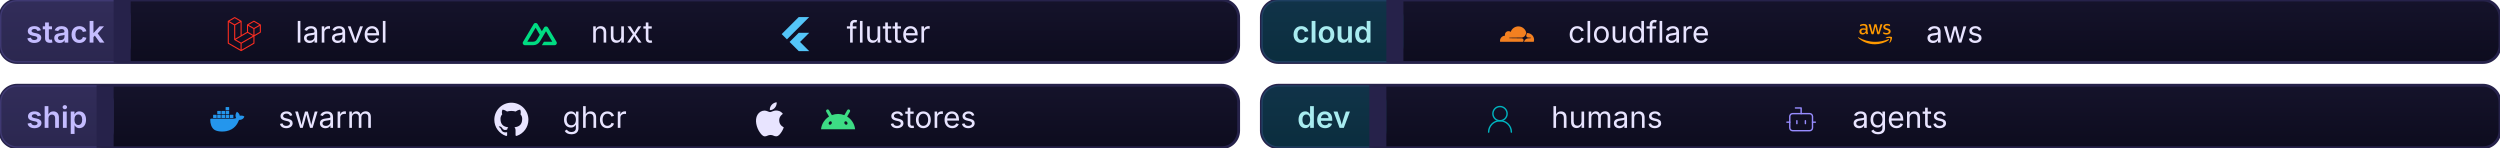
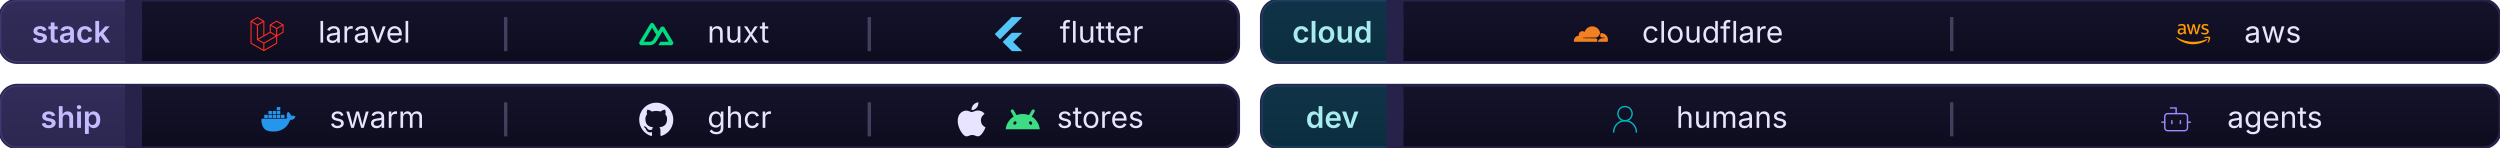
<svg xmlns="http://www.w3.org/2000/svg" width="880" height="52" viewBox="0 0 880 52" role="img" aria-label="Apeiron badges">
  <defs>
    <linearGradient id="b-fill" x1="0" y1="0" x2="0" y2="1">
      <stop offset="0%" stop-color="#15132b" />
      <stop offset="100%" stop-color="#0d0c1e" />
    </linearGradient>
  </defs>
  <g font-family="system-ui, -apple-system, sans-serif" font-size="10.5">
    <g>
      <rect width="436" height="22" rx="6" fill="url(#b-fill)" stroke="#26224a" />
-       <rect width="46" height="22" rx="6" fill="#988cff" fill-opacity="0.22" />
-       <rect x="40" width="6" height="22" fill="#26224a" />
-       <text x="23" y="15" text-anchor="middle" fill="#c4bcff" font-weight="600">stack</text>
-       <g transform="translate(80,6) scale(0.5)">
+       <rect width="50" height="22" rx="6" fill="#988cff" fill-opacity="0.22" />
+       <rect x="44" width="6" height="22" fill="#26224a" />
+       <text x="25" y="15" text-anchor="middle" fill="#c4bcff" font-weight="600">stack</text>
+       <rect x="177.4" y="6" width="1.2" height="12" fill="#9d97c9" fill-opacity="0.35" />
+       <rect x="305.4" y="6" width="1.2" height="12" fill="#9d97c9" fill-opacity="0.35" />
+       <g transform="translate(88,6) scale(0.5)">
        <path fill="#FF2D20" d="M23.642 5.43a.4.4 0 0 1 .014.1v5.149c0 .135-.073.26-.189.326l-4.323 2.49v4.934a.38.38 0 0 1-.188.326L9.93 23.949a.3.3 0 0 1-.066.027l-.024.01a.35.35 0 0 1-.192 0q-.016-.005-.03-.012q-.031-.01-.062-.025L.533 18.755a.38.38 0 0 1-.189-.326V2.974q0-.05.014-.098c.003-.012.01-.02.014-.032a.4.4 0 0 1 .023-.058c.004-.013.015-.022.023-.033l.033-.045l.037-.027q.02-.018.041-.034H.53L5.043.05a.38.38 0 0 1 .375 0L9.93 2.647h.002q.021.015.04.033l.038.027c.013.014.02.03.033.045c.008.011.02.021.025.033q.014.029.024.058c.003.011.01.021.013.032q.014.047.014.098v9.652l3.76-2.164V5.527q0-.05.013-.098q.007-.014.013-.032l.024-.059c.007-.012.018-.02.025-.033l.033-.043q.019-.017.037-.028q.02-.017.041-.032h.001l4.513-2.598a.38.38 0 0 1 .375 0l4.513 2.598c.016.01.027.021.042.031l.036.028l.034.044c.008.012.019.021.024.033a.3.3 0 0 1 .024.06q.01.015.015.032m-.74 5.032V6.179l-1.578.908l-2.182 1.256v4.283zm-4.51 7.75v-4.287l-2.147 1.225l-6.126 3.498v4.325zM1.093 3.624v14.588l8.273 4.761v-4.325l-4.322-2.445l-.002-.003H5.04L5 16.169l-.035-.027l-.001-.002q-.018-.018-.031-.04q-.016-.016-.028-.036h-.002l-.02-.047c-.006-.016-.014-.027-.018-.043l-.008-.057q-.005-.02-.006-.041V5.789l-2.18-1.257zM5.23.81L1.47 2.974l3.76 2.164l3.758-2.164zm1.956 13.505l2.182-1.256V3.624l-1.58.91l-2.182 1.255v9.435zm11.581-10.95l-3.76 2.163l3.76 2.163l3.759-2.164zm-.376 4.978L16.21 7.087l-1.58-.907v4.283l2.182 1.256l1.58.908zm-8.65 9.654l5.514-3.148l2.756-1.572l-3.757-2.163l-4.323 2.489l-3.941 2.27z" />
      </g>
-       <text x="104" y="15" fill="#e8e4ff">laravel</text>
-       <g transform="translate(184,6) scale(0.5)">
+       <text x="112" y="15" fill="#e8e4ff">laravel</text>
+       <g transform="translate(225,6) scale(0.5)">
        <path fill="#00DC82" d="M13.464 19.83h8.922c.283 0 .562-.073.807-.21a1.6 1.6 0 0 0 .591-.574a1.53 1.53 0 0 0 .216-.783a1.53 1.53 0 0 0-.217-.782L17.792 7.414a1.6 1.6 0 0 0-.591-.573a1.65 1.65 0 0 0-.807-.21c-.283 0-.562.073-.807.21a1.6 1.6 0 0 0-.59.573L13.463 9.99L10.47 4.953a1.6 1.6 0 0 0-.591-.573a1.65 1.65 0 0 0-.807-.21c-.284 0-.562.073-.807.21a1.6 1.6 0 0 0-.591.573L.216 17.481a1.53 1.53 0 0 0-.217.782c0 .275.074.545.216.783a1.6 1.6 0 0 0 .59.574c.246.137.525.21.808.21h5.6c2.22 0 3.856-.946 4.982-2.79l2.733-4.593l1.464-2.457l4.395 7.382h-5.859Zm-6.341-2.46l-3.908-.002l5.858-9.842l2.923 4.921l-1.957 3.29c-.748 1.196-1.597 1.632-2.916 1.632" />
      </g>
-       <text x="208" y="15" fill="#e8e4ff">nuxt</text>
-       <g transform="translate(274,6) scale(0.5)">
+       <text x="249" y="15" fill="#e8e4ff">nuxt</text>
+       <g transform="translate(349,6) scale(0.5)">
        <path fill="#54C5F8" d="M14.314 0L2.3 12L6 15.7L21.684.013h-7.357zm.014 11.072L7.857 17.53l6.47 6.47H21.7l-6.46-6.468l6.46-6.46h-7.37z" />
      </g>
-       <text x="298" y="15" fill="#e8e4ff">flutter</text>
+       <text x="373" y="15" fill="#e8e4ff">flutter</text>
    </g>
    <g transform="translate(444)">
      <rect width="436" height="22" rx="6" fill="url(#b-fill)" stroke="#26224a" />
      <rect width="50" height="22" rx="6" fill="#00b4bf" fill-opacity="0.2" />
      <rect x="44" width="6" height="22" fill="#26224a" />
      <text x="25" y="15" text-anchor="middle" fill="#a8ecf0" font-weight="600">cloud</text>
-       <g transform="translate(84,6) scale(0.5)">
+       <rect x="242.4" y="6" width="1.2" height="12" fill="#9d97c9" fill-opacity="0.35" />
+       <g transform="translate(110,6) scale(0.5)">
        <path fill="#F38020" d="M16.509 16.845c.147-.507.09-.971-.155-1.316c-.225-.316-.605-.499-1.062-.52l-8.66-.113a.16.16 0 0 1-.133-.07a.2.2 0 0 1-.02-.156a.24.24 0 0 1 .203-.156l8.736-.113c1.035-.049 2.16-.886 2.554-1.913l.499-1.302a.27.27 0 0 0 .014-.168a5.689 5.689 0 0 0-10.937-.584a2.58 2.58 0 0 0-1.794-.498a2.56 2.56 0 0 0-2.223 3.18A3.634 3.634 0 0 0 0 16.751q.002.264.035.527a.174.174 0 0 0 .17.148h15.98a.22.22 0 0 0 .204-.155zm2.757-5.564c-.077 0-.161 0-.239.011c-.056 0-.105.042-.127.098l-.337 1.174c-.148.507-.092.971.154 1.317c.225.316.605.498 1.062.52l1.844.113c.056 0 .105.026.133.07a.2.2 0 0 1 .021.156a.24.24 0 0 1-.204.156l-1.92.112c-1.042.049-2.159.887-2.553 1.914l-.141.358c-.028.072.021.142.099.142h6.597a.174.174 0 0 0 .17-.126a5 5 0 0 0 .175-1.28a4.74 4.74 0 0 0-4.734-4.727" />
      </g>
-       <text x="108" y="15" fill="#e8e4ff">cloudflare</text>
-       <g transform="translate(210,6) scale(0.5)">
+       <text x="134" y="15" fill="#e8e4ff">cloudflare</text>
+       <g transform="translate(322,6) scale(0.5)">
        <path fill="#FF9900" d="M6.763 10.036q.002.446.088.71c.064.176.144.368.256.576c.04.063.056.127.056.183q.002.12-.152.24l-.503.335a.4.4 0 0 1-.208.072q-.12-.002-.239-.112a2.5 2.5 0 0 1-.287-.375a6 6 0 0 1-.248-.471q-.934 1.101-2.347 1.101c-.67 0-1.205-.191-1.596-.574q-.588-.575-.59-1.533c0-.678.239-1.23.726-1.644c.487-.415 1.133-.623 1.955-.623c.272 0 .551.024.846.064c.296.04.6.104.918.176v-.583q-.001-.909-.375-1.277c-.255-.248-.686-.367-1.3-.367c-.28 0-.568.031-.863.103q-.443.106-.862.272a2 2 0 0 1-.28.104a.5.5 0 0 1-.127.023q-.168.002-.168-.247v-.391c0-.128.016-.224.056-.28a.6.6 0 0 1 .224-.167a4.6 4.6 0 0 1 1.005-.36a4.8 4.8 0 0 1 1.246-.151c.95 0 1.644.216 2.091.647q.66.645.662 1.963v2.586zm-3.24 1.214c.263 0 .534-.048.822-.144a1.8 1.8 0 0 0 .758-.51a1.3 1.3 0 0 0 .272-.512c.047-.191.08-.423.08-.694v-.335a7 7 0 0 0-.735-.136a6 6 0 0 0-.75-.048c-.535 0-.926.104-1.19.32c-.263.215-.39.518-.39.917c0 .375.095.655.295.846c.191.2.47.296.838.296m6.41.862c-.144 0-.24-.024-.304-.08c-.064-.048-.12-.16-.168-.311L7.586 5.55a1.4 1.4 0 0 1-.072-.32c0-.128.064-.2.191-.2h.783q.227-.001.31.08c.065.048.113.16.16.312l1.342 5.284l1.245-5.284q.058-.24.151-.312a.55.55 0 0 1 .32-.08h.638c.152 0 .256.025.32.08c.063.048.12.16.151.312l1.261 5.348l1.381-5.348q.074-.24.16-.312a.52.52 0 0 1 .311-.08h.743c.127 0 .2.065.2.2c0 .04-.009.08-.017.128a1 1 0 0 1-.056.2l-1.923 6.17q-.072.24-.168.311a.5.5 0 0 1-.303.08h-.687c-.151 0-.255-.024-.32-.08c-.063-.056-.119-.16-.15-.32l-1.238-5.148l-1.23 5.14c-.04.16-.087.264-.15.32c-.065.056-.177.08-.32.08zm10.256.215c-.415 0-.83-.048-1.229-.143c-.399-.096-.71-.2-.918-.32c-.128-.071-.215-.151-.247-.223a.6.6 0 0 1-.048-.224v-.407c0-.167.064-.247.183-.247q.072 0 .144.024c.048.016.12.048.2.08q.408.181.878.279c.319.064.63.096.95.096c.502 0 .894-.088 1.165-.264a.86.86 0 0 0 .415-.758a.78.78 0 0 0-.215-.559c-.144-.151-.416-.287-.807-.415l-1.157-.36c-.583-.183-1.014-.454-1.277-.813a1.9 1.9 0 0 1-.4-1.158q0-.502.216-.886c.144-.255.335-.479.575-.654c.24-.184.51-.32.83-.415c.32-.096.655-.136 1.006-.136c.175 0 .359.008.535.032c.183.024.35.056.518.088q.24.058.455.127q.216.072.336.144a.7.7 0 0 1 .24.2a.43.43 0 0 1 .071.263v.375q-.002.254-.184.256a.8.8 0 0 1-.303-.096a3.65 3.65 0 0 0-1.532-.311c-.455 0-.815.071-1.062.223s-.375.383-.375.71c0 .224.08.416.24.567c.159.152.454.304.877.44l1.134.358c.574.184.99.44 1.237.767s.367.702.367 1.117c0 .343-.072.655-.207.926a2.2 2.2 0 0 1-.583.703c-.248.2-.543.343-.886.447c-.36.111-.734.167-1.142.167m1.509 3.88c-2.626 1.94-6.442 2.969-9.722 2.969c-4.598 0-8.74-1.7-11.87-4.526c-.247-.223-.024-.527.272-.351c3.384 1.963 7.559 3.153 11.877 3.153c2.914 0 6.114-.607 9.06-1.852c.439-.2.814.287.383.607m1.094-1.246c-.336-.43-2.22-.207-3.074-.103c-.255.032-.295-.192-.063-.36c1.5-1.053 3.967-.75 4.254-.399c.287.36-.08 2.826-1.485 4.007c-.215.184-.423.088-.327-.151c.32-.79 1.03-2.57.695-2.994" />
      </g>
-       <text x="234" y="15" fill="#e8e4ff">aws</text>
+       <text x="346" y="15" fill="#e8e4ff">aws</text>
    </g>
    <g transform="translate(0,30)">
      <rect width="436" height="22" rx="6" fill="url(#b-fill)" stroke="#26224a" />
-       <rect width="40" height="22" rx="6" fill="#988cff" fill-opacity="0.22" />
-       <rect x="34" width="6" height="22" fill="#26224a" />
-       <text x="20" y="15" text-anchor="middle" fill="#c4bcff" font-weight="600">ship</text>
-       <g transform="translate(74,6) scale(0.5)">
+       <rect width="50" height="22" rx="6" fill="#988cff" fill-opacity="0.22" />
+       <rect x="44" width="6" height="22" fill="#26224a" />
+       <text x="25" y="15" text-anchor="middle" fill="#c4bcff" font-weight="600">ship</text>
+       <rect x="177.4" y="6" width="1.2" height="12" fill="#9d97c9" fill-opacity="0.35" />
+       <rect x="305.4" y="6" width="1.2" height="12" fill="#9d97c9" fill-opacity="0.35" />
+       <g transform="translate(92,6) scale(0.5)">
        <path fill="#2496ED" d="M13.983 11.078h2.119a.186.186 0 0 0 .186-.185V9.006a.186.186 0 0 0-.186-.186h-2.119a.185.185 0 0 0-.185.185v1.888c0 .102.083.185.185.185m-2.954-5.43h2.118a.186.186 0 0 0 .186-.186V3.574a.186.186 0 0 0-.186-.185h-2.118a.185.185 0 0 0-.185.185v1.888c0 .102.082.185.185.185m0 2.716h2.118a.187.187 0 0 0 .186-.186V6.29a.186.186 0 0 0-.186-.185h-2.118a.185.185 0 0 0-.185.185v1.887c0 .102.082.185.185.186m-2.93 0h2.12a.186.186 0 0 0 .184-.186V6.29a.185.185 0 0 0-.185-.185H8.1a.185.185 0 0 0-.185.185v1.887c0 .102.083.185.185.186m-2.964 0h2.119a.186.186 0 0 0 .185-.186V6.29a.185.185 0 0 0-.185-.185H5.136a.186.186 0 0 0-.186.185v1.887c0 .102.084.185.186.186m5.893 2.715h2.118a.186.186 0 0 0 .186-.185V9.006a.186.186 0 0 0-.186-.186h-2.118a.185.185 0 0 0-.185.185v1.888c0 .102.082.185.185.185m-2.93 0h2.12a.185.185 0 0 0 .184-.185V9.006a.185.185 0 0 0-.184-.186h-2.12a.185.185 0 0 0-.184.185v1.888c0 .102.083.185.185.185m-2.964 0h2.119a.185.185 0 0 0 .185-.185V9.006a.185.185 0 0 0-.184-.186h-2.12a.186.186 0 0 0-.186.186v1.887c0 .102.084.185.186.185m-2.92 0h2.12a.185.185 0 0 0 .184-.185V9.006a.185.185 0 0 0-.184-.186h-2.12a.185.185 0 0 0-.184.185v1.888c0 .102.082.185.185.185M23.763 9.89c-.065-.051-.672-.51-1.954-.51q-.508.001-1.01.087c-.248-1.7-1.653-2.53-1.716-2.566l-.344-.199l-.226.327c-.284.438-.49.922-.612 1.43c-.23.97-.09 1.882.403 2.661c-.595.332-1.55.413-1.744.42H.751a.75.75 0 0 0-.75.748a11.4 11.4 0 0 0 .692 4.062c.545 1.428 1.355 2.48 2.41 3.124c1.18.723 3.1 1.137 5.275 1.137a15.7 15.7 0 0 0 2.93-.266a12.3 12.3 0 0 0 3.823-1.389a10.5 10.5 0 0 0 2.61-2.136c1.252-1.418 1.998-2.997 2.553-4.4h.221c1.372 0 2.215-.549 2.68-1.009c.309-.293.55-.65.707-1.046l.098-.288Z" />
      </g>
-       <text x="98" y="15" fill="#e8e4ff">swarm</text>
-       <g transform="translate(174,6) scale(0.5)">
+       <text x="116" y="15" fill="#e8e4ff">swarm</text>
+       <g transform="translate(225,6) scale(0.5)">
        <path fill="#E8E4FF" d="M12 .297c-6.63 0-12 5.373-12 12c0 5.303 3.438 9.8 8.205 11.385c.6.113.82-.258.82-.577c0-.285-.01-1.04-.015-2.04c-3.338.724-4.042-1.61-4.042-1.61C4.422 18.07 3.633 17.7 3.633 17.7c-1.087-.744.084-.729.084-.729c1.205.084 1.838 1.236 1.838 1.236c1.07 1.835 2.809 1.305 3.495.998c.108-.776.417-1.305.76-1.605c-2.665-.3-5.466-1.332-5.466-5.93c0-1.31.465-2.38 1.235-3.22c-.135-.303-.54-1.523.105-3.176c0 0 1.005-.322 3.3 1.23c.96-.267 1.98-.399 3-.405c1.02.006 2.04.138 3 .405c2.28-1.552 3.285-1.23 3.285-1.23c.645 1.653.24 2.873.12 3.176c.765.84 1.23 1.91 1.23 3.22c0 4.61-2.805 5.625-5.475 5.92c.42.36.81 1.096.81 2.22c0 1.606-.015 2.896-.015 3.286c0 .315.21.69.825.57C20.565 22.092 24 17.592 24 12.297c0-6.627-5.373-12-12-12" />
      </g>
-       <text x="198" y="15" fill="#e8e4ff">ghcr</text>
-       <g transform="translate(265,6) scale(0.5)">
+       <text x="249" y="15" fill="#e8e4ff">ghcr</text>
+       <g transform="translate(336,6) scale(0.5)">
        <path fill="#E8E4FF" d="M12.152 6.896c-.948 0-2.415-1.078-3.96-1.04c-2.04.027-3.91 1.183-4.961 3.014c-2.117 3.675-.546 9.103 1.519 12.09c1.013 1.454 2.208 3.09 3.792 3.039c1.52-.065 2.09-.987 3.935-.987c1.831 0 2.35.987 3.96.948c1.637-.026 2.676-1.48 3.676-2.948c1.156-1.688 1.636-3.325 1.662-3.415c-.039-.013-3.182-1.221-3.22-4.857c-.026-3.04 2.48-4.494 2.597-4.559c-1.429-2.09-3.623-2.324-4.39-2.376c-2-.156-3.675 1.09-4.61 1.09zM15.53 3.83c.843-1.012 1.4-2.427 1.245-3.83c-1.207.052-2.662.805-3.532 1.818c-.78.896-1.454 2.338-1.273 3.714c1.338.104 2.715-.688 3.559-1.701" />
      </g>
-       <g transform="translate(289,6) scale(0.5)">
+       <g transform="translate(354,6) scale(0.5)">
        <path fill="#3DDC84" d="M18.44 5.559q-1.015 1.748-2.028 3.498q-.055-.023-.111-.043a12.1 12.1 0 0 0-8.68.033C7.537 8.897 5.868 6.026 5.6 5.56a1 1 0 0 0-.141-.19a1.104 1.104 0 0 0-1.768 1.298c1.947 3.37-.096-.216 1.948 3.36c.017.03-.495.263-1.393 1.017C2.9 12.176.452 14.772 0 18.99h24a11.7 11.7 0 0 0-.746-3.068a12.1 12.1 0 0 0-2.74-4.184a12 12 0 0 0-2.131-1.687c.66-1.122 1.312-2.256 1.965-3.385a1.11 1.11 0 0 0-.008-1.12a1.1 1.1 0 0 0-.852-.532c-.522-.054-.939.313-1.049.545m-.04 8.46c.395.593.324 1.331-.156 1.65c-.48.32-1.188.1-1.582-.493s-.324-1.33.156-1.65c.473-.316 1.182-.11 1.582.494m-11.193-.492c.48.32.55 1.058.156 1.65c-.394.593-1.103.815-1.584.495c-.48-.32-.55-1.058-.156-1.65c.4-.603 1.109-.811 1.584-.495" />
      </g>
-       <text x="313" y="15" fill="#e8e4ff">stores</text>
+       <text x="372" y="15" fill="#e8e4ff">stores</text>
    </g>
    <g transform="translate(444,30)">
      <rect width="436" height="22" rx="6" fill="url(#b-fill)" stroke="#26224a" />
-       <rect width="44" height="22" rx="6" fill="#00b4bf" fill-opacity="0.2" />
-       <rect x="38" width="6" height="22" fill="#26224a" />
-       <text x="22" y="15" text-anchor="middle" fill="#a8ecf0" font-weight="600">dev</text>
-       <g transform="translate(78,6) scale(0.5)">
+       <rect width="50" height="22" rx="6" fill="#00b4bf" fill-opacity="0.2" />
+       <rect x="44" width="6" height="22" fill="#26224a" />
+       <text x="25" y="15" text-anchor="middle" fill="#a8ecf0" font-weight="600">dev</text>
+       <rect x="242.4" y="6" width="1.2" height="12" fill="#9d97c9" fill-opacity="0.35" />
+       <g transform="translate(122,6) scale(0.5)">
        <g fill="none" stroke="#00b4bf" stroke-linecap="round" stroke-linejoin="round">
          <circle cx="12" cy="8" r="5" />
          <path d="M20 21a8 8 0 0 0-16 0" />
        </g>
      </g>
-       <text x="102" y="15" fill="#e8e4ff">humans</text>
-       <g transform="translate(184,6) scale(0.5)">
+       <text x="146" y="15" fill="#e8e4ff">humans</text>
+       <g transform="translate(316,6) scale(0.5)">
        <g fill="none" stroke="#988cff" stroke-linecap="round" stroke-linejoin="round">
          <path d="M12 8V4H8" />
          <rect width="16" height="12" x="4" y="8" rx="2" />
          <path d="M2 14h2m16 0h2m-7-1v2m-6-2v2" />
        </g>
      </g>
-       <text x="208" y="15" fill="#e8e4ff">agents</text>
+       <text x="340" y="15" fill="#e8e4ff">agents</text>
    </g>
  </g>
</svg>
